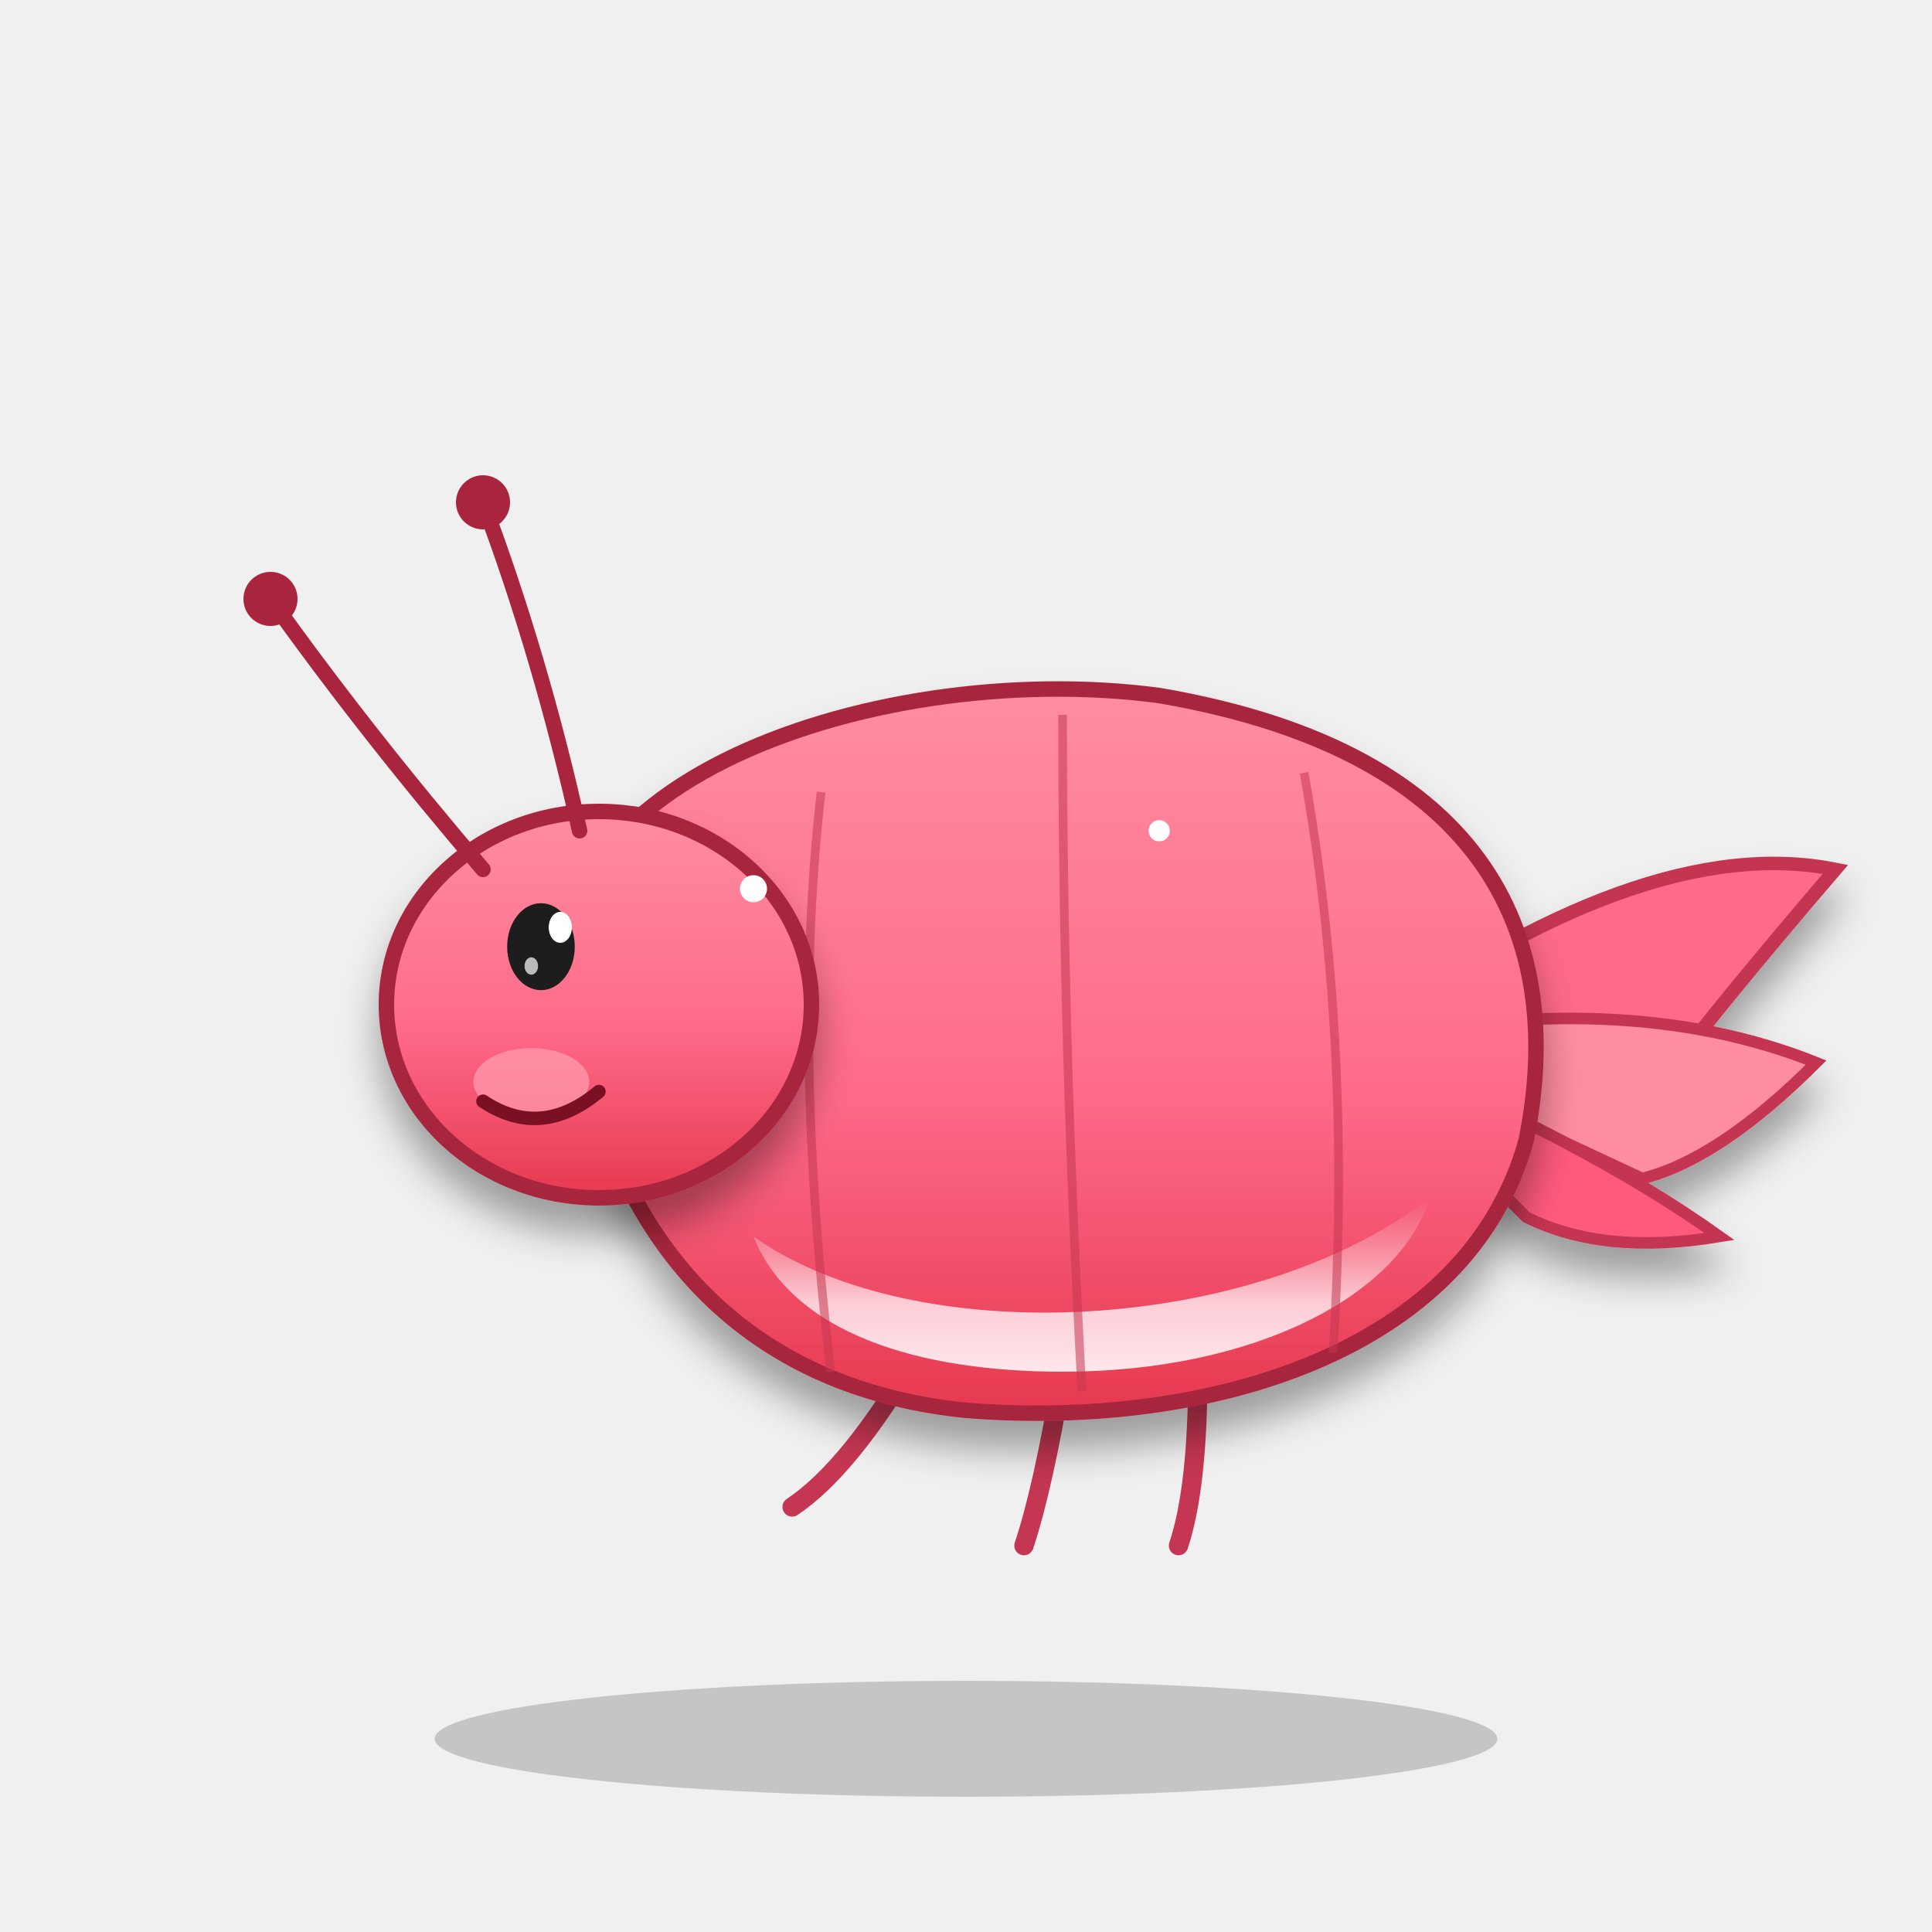
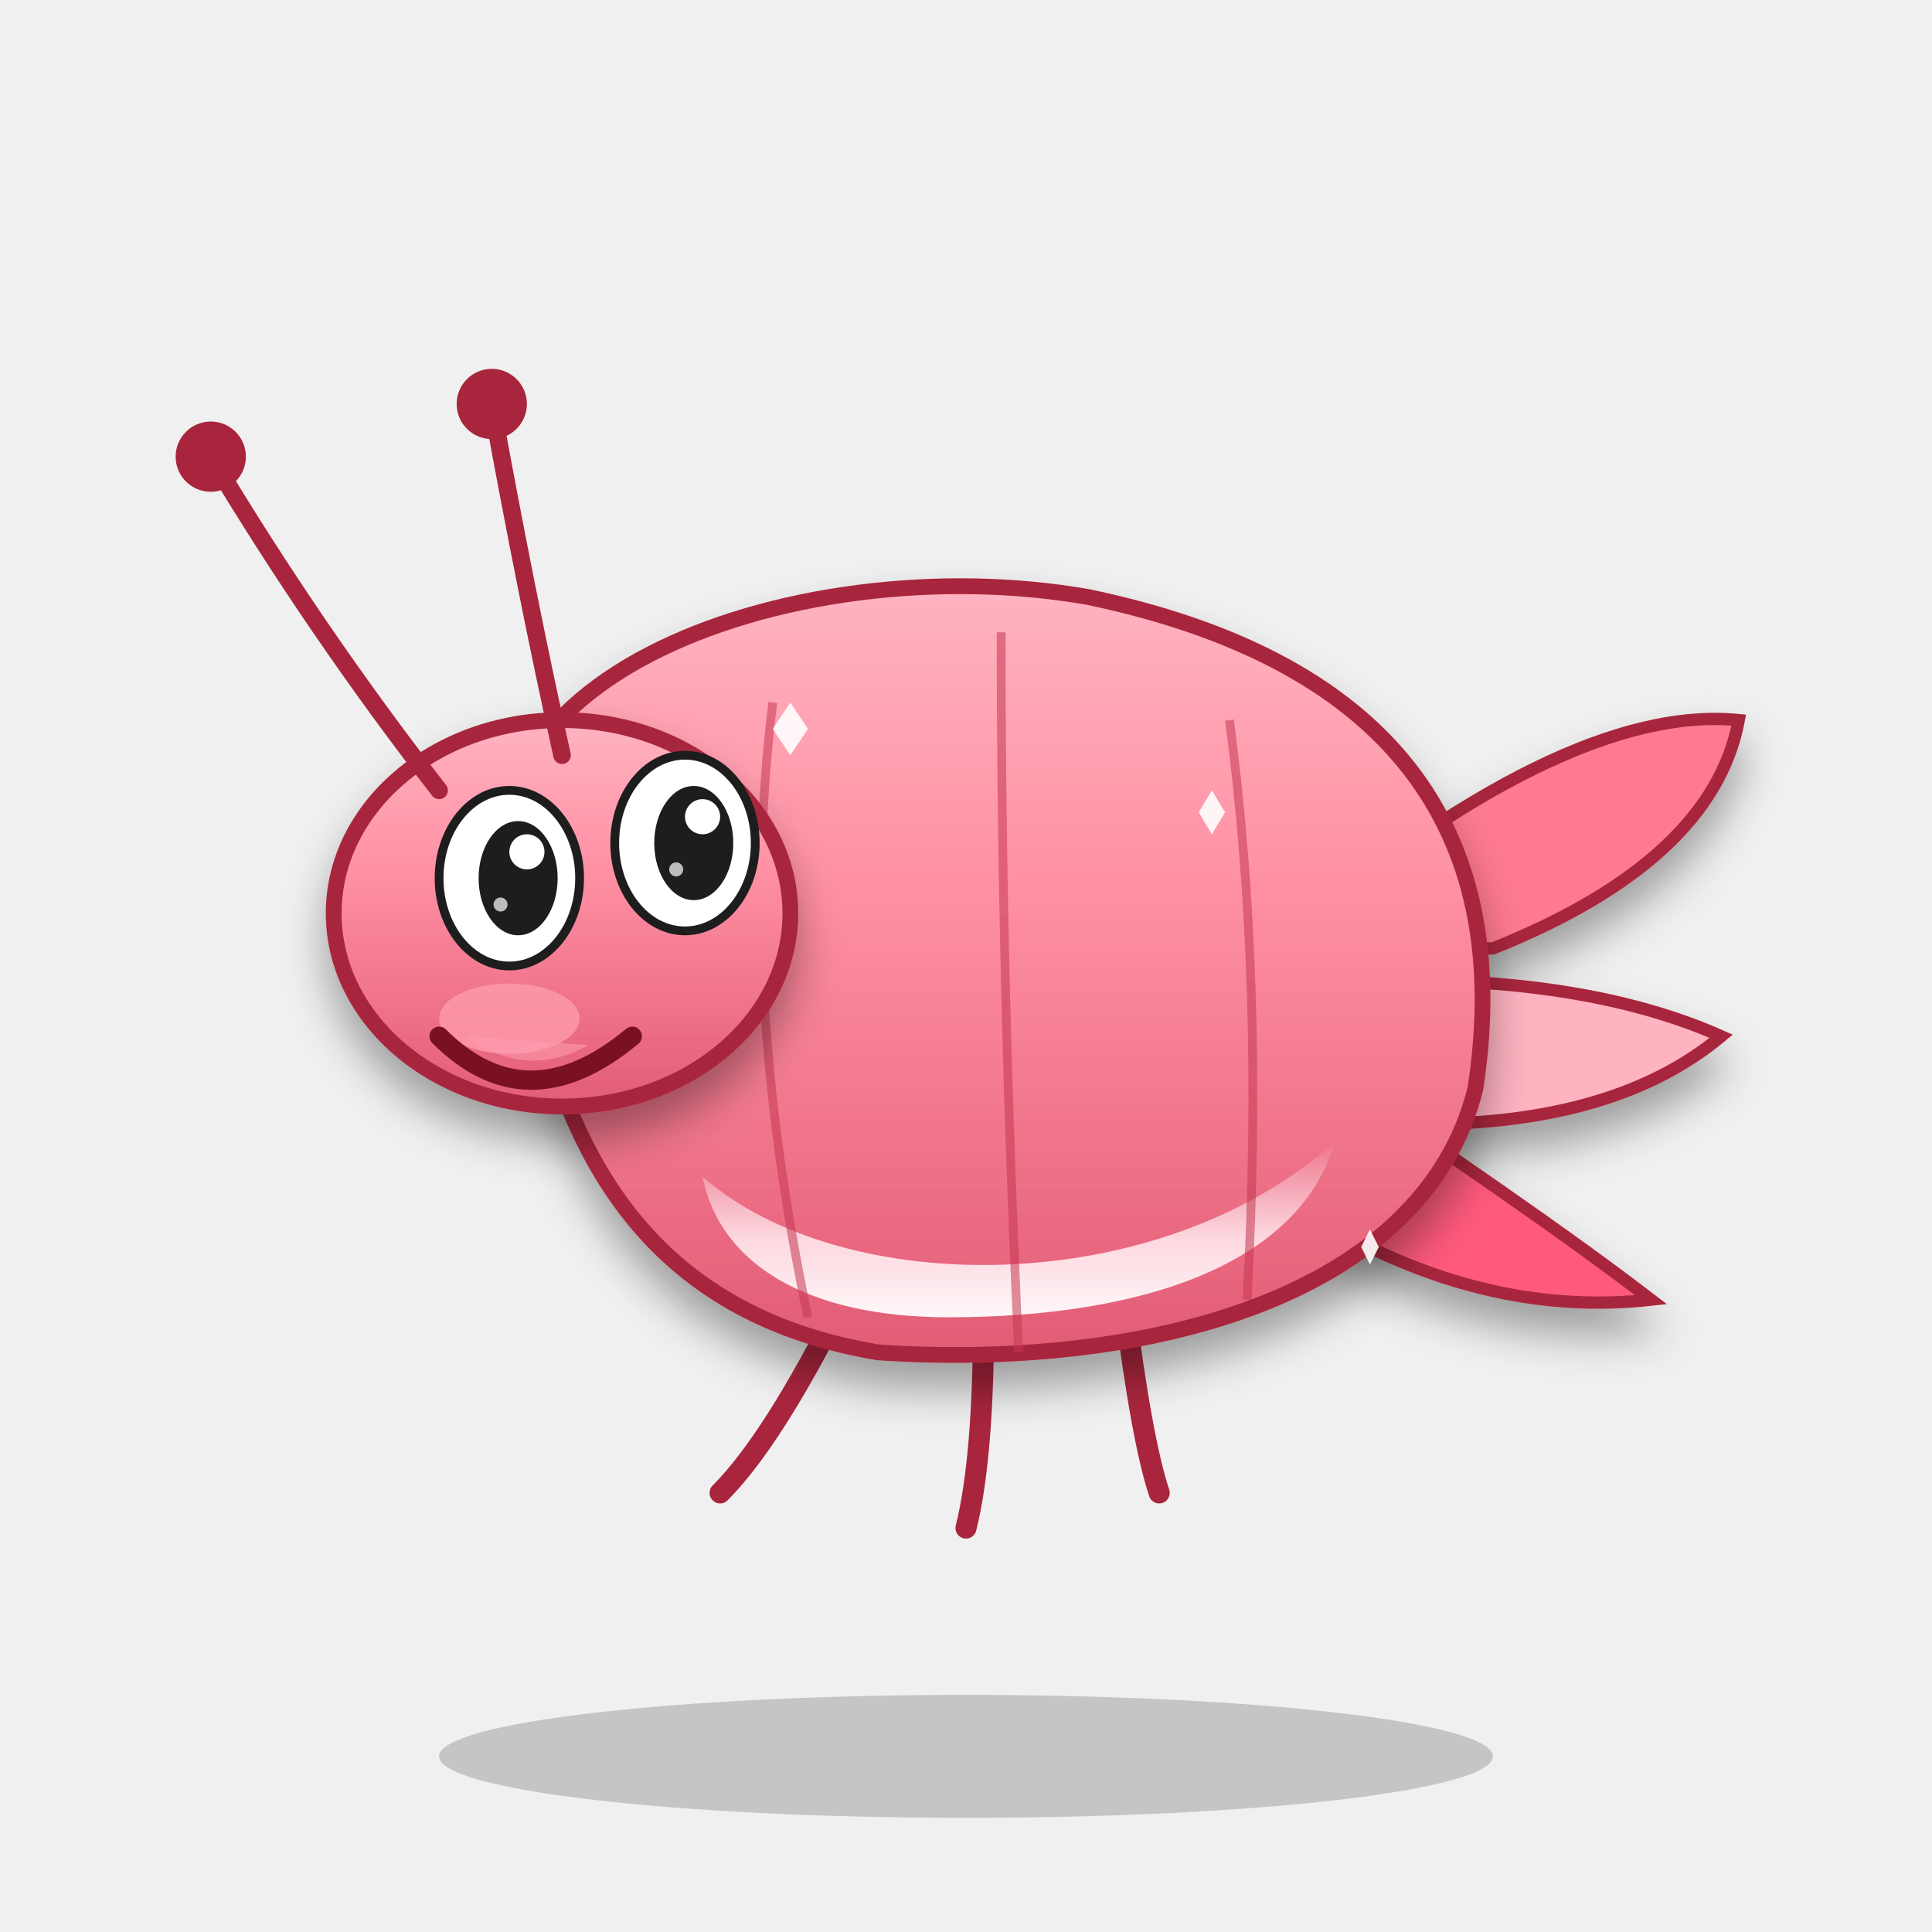
- <svg xmlns="http://www.w3.org/2000/svg" viewBox="0 0 200 200" width="200" height="200">
+ <svg xmlns="http://www.w3.org/2000/svg" viewBox="0 0 220 220" width="220" height="220">
  <defs>
    <linearGradient id="bodyGrad" x1="0" y1="0" x2="0" y2="1">
-       <stop offset="0%" stop-color="#ff8da1" />
-       <stop offset="55%" stop-color="#ff6b8a" />
-       <stop offset="100%" stop-color="#e63950" />
+       <stop offset="0%" stop-color="#ffb3c1" />
+       <stop offset="40%" stop-color="#ff8fa3" />
+       <stop offset="100%" stop-color="#e25c75" />
    </linearGradient>
    <linearGradient id="bellyGrad" x1="0" y1="0" x2="0" y2="1">
-       <stop offset="0%" stop-color="#ffd1d8" stop-opacity="0" />
-       <stop offset="60%" stop-color="#ffe4ea" stop-opacity="0.85" />
-       <stop offset="100%" stop-color="#fff0f3" stop-opacity="0.95" />
+       <stop offset="0%" stop-color="#fff" stop-opacity="0" />
+       <stop offset="55%" stop-color="#ffe4ea" stop-opacity="0.9" />
+       <stop offset="100%" stop-color="#fff" stop-opacity="0.95" />
    </linearGradient>
-     <filter id="softShadow" x="-20%" y="-20%" width="140%" height="140%">
-       <feGaussianBlur in="SourceAlpha" stdDeviation="2" />
+     <radialGradient id="eyeShine" cx="0.4" cy="0.35" r="0.6">
+       <stop offset="0%" stop-color="#fff" />
+       <stop offset="80%" stop-color="#fff" stop-opacity="0" />
+     </radialGradient>
+     <filter id="softShadow" x="-30%" y="-30%" width="160%" height="160%">
+       <feGaussianBlur in="SourceAlpha" stdDeviation="2.5" />
      <feOffset dx="0" dy="3" result="b" />
      <feComponentTransfer in="b">
        <feFuncA type="linear" slope="0.35" />
      </feComponentTransfer>
      <feMerge>
        <feMergeNode />
        <feMergeNode in="SourceGraphic" />
      </feMerge>
    </filter>
  </defs>
-   <ellipse cx="100" cy="180" rx="55" ry="6" fill="rgba(0,0,0,0.18)" />
-   <g transform="translate(140,108)" filter="url(#softShadow)">
-     <path d="M 0,0 Q 30,-22 50,-18 Q 38,-4 32,4 Z" fill="#ff6b8a" stroke="#c43651" stroke-width="1.4" />
-     <path d="M 0,0 Q 28,-6 48,2  Q 38,12 30,14 Z" fill="#ff8da1" stroke="#c43651" stroke-width="1.2" />
-     <path d="M 0,0 Q 24,10 38,20  Q 26,22 18,18 Z" fill="#ff5a7c" stroke="#c43651" stroke-width="1.2" />
+   <ellipse cx="110" cy="200" rx="60" ry="7" fill="rgba(0,0,0,0.18)" />
+   <g filter="url(#softShadow)">
+     <path d="M 145,108 Q 178,80  198,82 Q 195,98 170,108 Z" fill="#ff7a8f" stroke="#a8253d" stroke-width="1.4" />
+     <path d="M 148,112 Q 178,110 196,118 Q 184,128 162,128 Z" fill="#ffb3c1" stroke="#a8253d" stroke-width="1.4" />
+     <path d="M 145,118 Q 175,138 188,148 Q 170,150 152,140 Z" fill="#ff5a7c" stroke="#a8253d" stroke-width="1.4" />
  </g>
-   <g stroke="#c43651" stroke-width="2" stroke-linecap="round" fill="none">
-     <path d="M 95,140 Q 88,152 82,156" />
-     <path d="M 110,142 Q 108,154 106,160" />
-     <path d="M 124,142 Q 124,154 122,160" />
+   <g stroke="#a8253d" stroke-width="2.4" stroke-linecap="round" fill="none">
+     <path d="M 96,148 Q 88,164 82,170" />
+     <path d="M 112,150 Q 112,166 110,174" />
+     <path d="M 128,148 Q 130,164 132,170" />
  </g>
  <g filter="url(#softShadow)">
-     <path d="M 60,108              C 50,82  90,68  120,72              C 155,78 162,98 158,118              C 152,140 125,148 100,146              C 80,144  65,132 60,108 Z" fill="url(#bodyGrad)" stroke="#a8253d" stroke-width="1.6" />
-     <path d="M 78,128              C 95,140 130,138 148,124              C 145,134 130,142 110,142              C 95,142  82,138 78,128 Z" fill="url(#bellyGrad)" />
-     <path d="M 85,82 Q 82,108 86,142" stroke="#c43651" stroke-width="0.9" fill="none" opacity="0.55" />
-     <path d="M 110,74 Q 110,108 112,144" stroke="#c43651" stroke-width="0.9" fill="none" opacity="0.55" />
-     <path d="M 135,80 Q 140,108 138,140" stroke="#c43651" stroke-width="0.9" fill="none" opacity="0.55" />
+     <path d="M 60,108              C 46,78   90,62   124,68              C 162,76  172,98  168,124              C 162,148 130,156 100,154              C 76,150  64,134 60,108 Z" fill="url(#bodyGrad)" stroke="#a8253d" stroke-width="1.8" />
+     <path d="M 80,134              C 96,148 132,148 152,130              C 148,144 130,150 108,150              C 92,150  82,144 80,134 Z" fill="url(#bellyGrad)" />
+     <path d="M 88,80  Q 84,112 92,150" stroke="#c43651" stroke-width="1" fill="none" opacity="0.55" />
+     <path d="M 114,72 Q 114,112 116,154" stroke="#c43651" stroke-width="1" fill="none" opacity="0.55" />
+     <path d="M 140,82 Q 144,112 142,148" stroke="#c43651" stroke-width="1" fill="none" opacity="0.55" />
  </g>
  <g filter="url(#softShadow)">
-     <ellipse cx="62" cy="104" rx="22" ry="20" fill="url(#bodyGrad)" stroke="#a8253d" stroke-width="1.6" />
-     <ellipse cx="55" cy="112" rx="6" ry="3.5" fill="#ff9eb0" opacity="0.7" />
+     <ellipse cx="64" cy="104" rx="26" ry="22" fill="url(#bodyGrad)" stroke="#a8253d" stroke-width="1.8" />
+     <ellipse cx="58" cy="116" rx="8" ry="4" fill="#ff9eb0" opacity="0.75" />
  </g>
  <g>
-     <ellipse cx="56" cy="98" rx="3.5" ry="4.5" fill="#1d1d1d" />
-     <ellipse cx="58" cy="96" rx="1.2" ry="1.6" fill="#ffffff" />
-     <ellipse cx="55" cy="100" rx="0.7" ry="0.9" fill="#ffffff" opacity="0.7" />
+     <ellipse cx="58" cy="100" rx="8" ry="10" fill="#fff" stroke="#1d1d1d" stroke-width="1" />
+     <ellipse cx="78" cy="96" rx="8" ry="10" fill="#fff" stroke="#1d1d1d" stroke-width="1" />
+     <ellipse cx="59" cy="100" rx="4.5" ry="6.5" fill="#1d1d1d" />
+     <ellipse cx="79" cy="96" rx="4.5" ry="6.5" fill="#1d1d1d" />
+     <circle cx="60" cy="97" r="2" fill="#fff" />
+     <circle cx="80" cy="93" r="2" fill="#fff" />
+     <circle cx="57" cy="103" r="0.8" fill="#fff" opacity="0.7" />
+     <circle cx="77" cy="99" r="0.8" fill="#fff" opacity="0.7" />
  </g>
-   <path d="M 50,114 Q 56,118 62,113" stroke="#7a1024" stroke-width="1.4" fill="none" stroke-linecap="round" />
-   <g stroke="#a8253d" stroke-width="1.6" fill="none" stroke-linecap="round">
-     <path d="M 50,90 Q 38,76 28,62" />
-     <path d="M 60,86 Q 56,68 50,52" />
-     <circle cx="28" cy="62" r="2" fill="#a8253d" />
-     <circle cx="50" cy="52" r="2" fill="#a8253d" />
+   <path d="M 50,118 Q 60,128 72,118" stroke="#7a1024" stroke-width="2.2" fill="none" stroke-linecap="round" />
+   <path d="M 53,118 Q 60,123 67,119" fill="#ff9eb0" opacity="0.55" />
+   <g stroke="#a8253d" stroke-width="2" fill="none" stroke-linecap="round">
+     <path d="M 50,90 Q 36,72 24,52" />
+     <path d="M 64,86 Q 60,68 56,46" />
+     <circle cx="24" cy="52" r="3" fill="#a8253d" />
+     <circle cx="56" cy="46" r="3" fill="#a8253d" />
+     <circle cx="23" cy="51" r="1" fill="#fff" />
+     <circle cx="55" cy="45" r="1" fill="#fff" />
  </g>
-   <g fill="#ffffff">
-     <circle cx="78" cy="92" r="1.4" />
-     <circle cx="120" cy="86" r="1.1" />
+   <g fill="#fff" opacity="0.9">
+     <path d="M 90,80 l 2,3 -2,3 -2,-3 z" />
+     <path d="M 138,90 l 1.5,2.5 -1.5,2.5 -1.5,-2.5 z" />
+     <path d="M 156,140 l 1,2 -1,2 -1,-2 z" />
  </g>
</svg>
